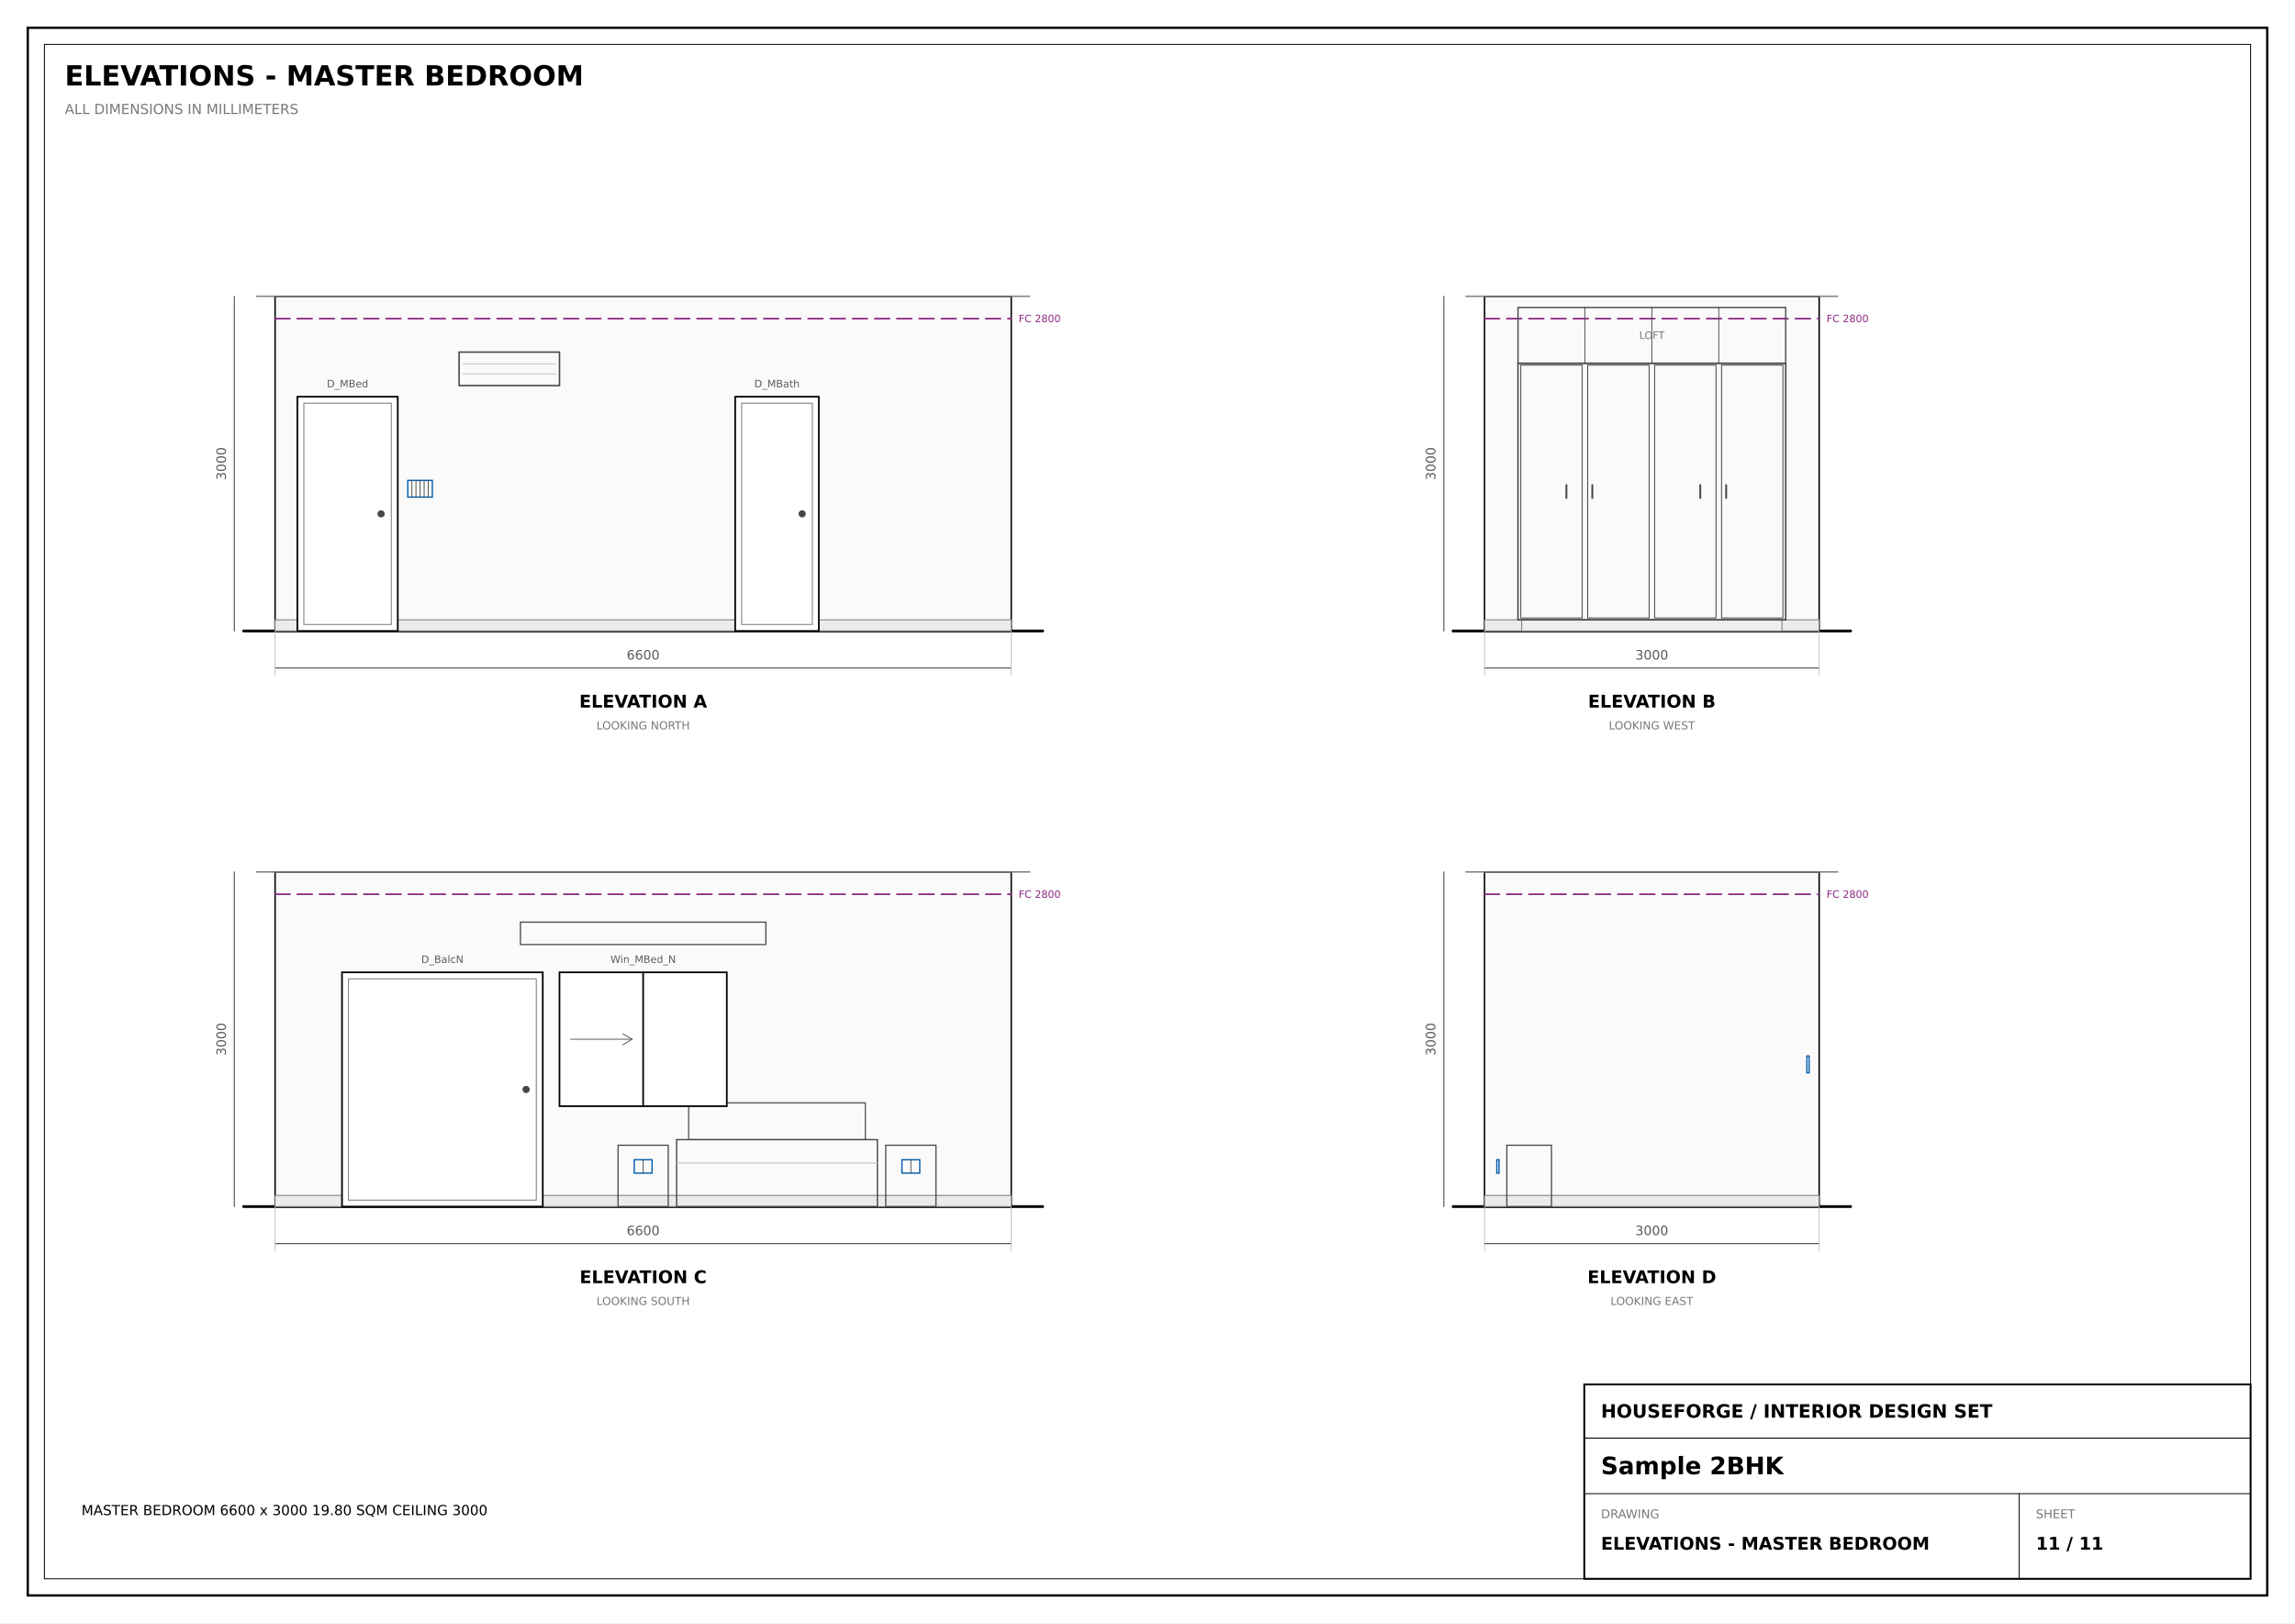
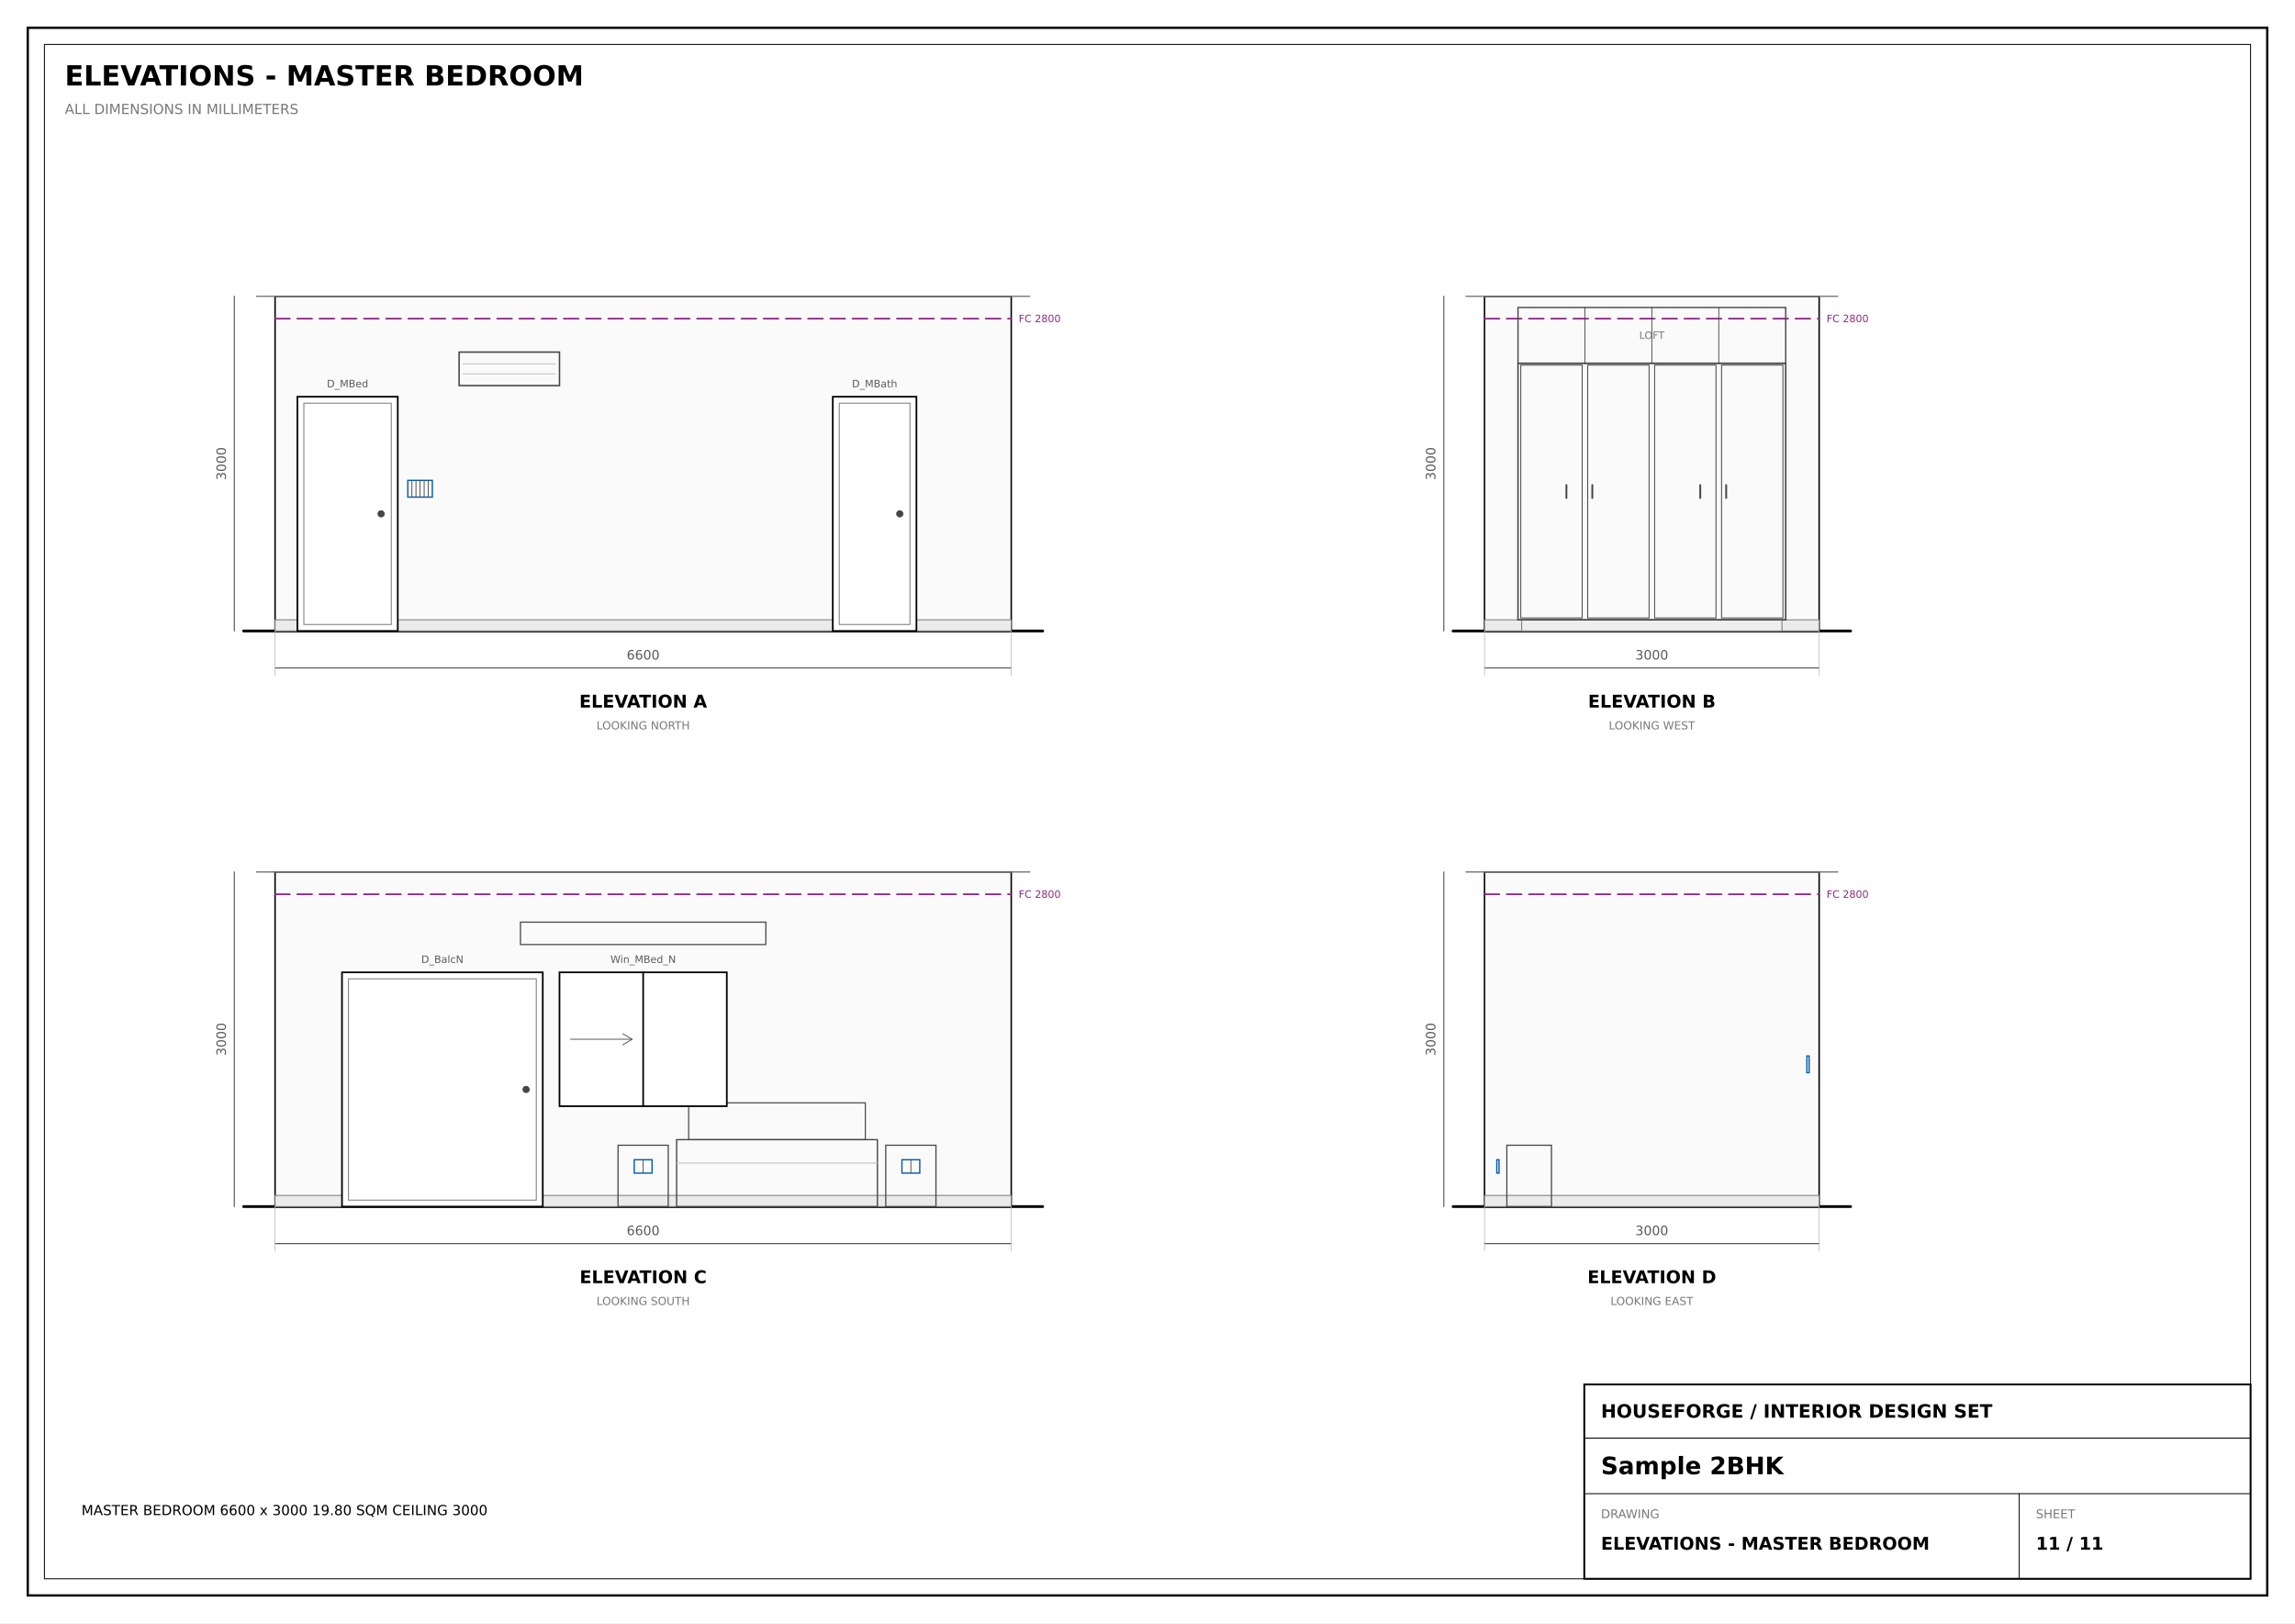
<svg xmlns="http://www.w3.org/2000/svg" width="2480" height="1754" viewBox="0 0 2480 1754">
  <rect width="2480" height="1754" fill="#ffffff" />
  <polygon points="30.00,30.00 2450.00,30.00 2450.00,1724.00 30.00,1724.00" fill="none" stroke="#000000" stroke-width="2.50" />
  <polygon points="48.00,48.00 2432.00,48.00 2432.00,1706.00 48.00,1706.00" fill="none" stroke="#000000" stroke-width="1.00" />
  <polygon points="1712.00,1496.00 2432.00,1496.00 2432.00,1706.00 1712.00,1706.00" fill="#ffffff" stroke="#000000" stroke-width="2.00" />
  <line x1="1712.00" y1="1554.00" x2="2432.00" y2="1554.00" stroke="#000000" stroke-width="1.00" stroke-linecap="round" />
  <line x1="1712.00" y1="1614.00" x2="2432.00" y2="1614.00" stroke="#000000" stroke-width="1.00" stroke-linecap="round" />
  <line x1="2182.00" y1="1614.00" x2="2182.00" y2="1706.00" stroke="#000000" stroke-width="1.00" stroke-linecap="round" />
  <text x="1730.00" y="1525.00" font-family="DejaVu Sans, Arial, sans-serif" font-size="20.00" fill="#000000" text-anchor="start" dominant-baseline="central" font-weight="bold">HOUSEFORGE  /  INTERIOR DESIGN SET</text>
  <text x="1730.00" y="1584.00" font-family="DejaVu Sans, Arial, sans-serif" font-size="26.00" fill="#000000" text-anchor="start" dominant-baseline="central" font-weight="bold">Sample 2BHK</text>
  <text x="1730.00" y="1636.00" font-family="DejaVu Sans, Arial, sans-serif" font-size="13.00" fill="#787878" text-anchor="start" dominant-baseline="central">DRAWING</text>
  <text x="1730.00" y="1668.00" font-family="DejaVu Sans, Arial, sans-serif" font-size="19.00" fill="#000000" text-anchor="start" dominant-baseline="central" font-weight="bold">ELEVATIONS - MASTER BEDROOM</text>
  <text x="2200.00" y="1636.00" font-family="DejaVu Sans, Arial, sans-serif" font-size="13.00" fill="#787878" text-anchor="start" dominant-baseline="central">SHEET</text>
  <text x="2200.00" y="1668.00" font-family="DejaVu Sans, Arial, sans-serif" font-size="19.00" fill="#000000" text-anchor="start" dominant-baseline="central" font-weight="bold">11 / 11</text>
  <text x="70.00" y="82.00" font-family="DejaVu Sans, Arial, sans-serif" font-size="30.00" fill="#000000" text-anchor="start" dominant-baseline="central" font-weight="bold">ELEVATIONS - MASTER BEDROOM</text>
  <text x="70.00" y="118.00" font-family="DejaVu Sans, Arial, sans-serif" font-size="15.00" fill="#787878" text-anchor="start" dominant-baseline="central">ALL DIMENSIONS IN MILLIMETERS</text>
  <polygon points="297.24,320.20 1092.76,320.20 1092.76,681.80 297.24,681.80" fill="#fafafa" stroke="#000000" stroke-width="1.60" />
  <line x1="263.24" y1="681.80" x2="1126.76" y2="681.80" stroke="#000000" stroke-width="3.00" stroke-linecap="round" />
  <line x1="277.24" y1="320.20" x2="1112.76" y2="320.20" stroke="#787878" stroke-width="1.40" stroke-linecap="round" />
  <line x1="297.24" y1="344.31" x2="1092.76" y2="344.31" stroke="#8c2882" stroke-width="1.80" stroke-dasharray="16 8" stroke-linecap="round" />
  <text x="1100.76" y="344.31" font-family="DejaVu Sans, Arial, sans-serif" font-size="11.00" fill="#8c2882" text-anchor="start" dominant-baseline="central">FC 2800</text>
  <polygon points="297.24,669.75 1092.76,669.75 1092.76,681.80 297.24,681.80" fill="#ebebeb" stroke="#787878" stroke-width="1.00" />
  <polygon points="496.12,380.47 604.60,380.47 604.60,416.63 496.12,416.63" fill="none" stroke="#464646" stroke-width="1.60" />
  <line x1="500.12" y1="393.12" x2="600.60" y2="393.12" stroke="#b9b9b9" stroke-width="0.90" stroke-linecap="round" />
  <line x1="500.12" y1="403.97" x2="600.60" y2="403.97" stroke="#b9b9b9" stroke-width="0.90" stroke-linecap="round" />
  <polygon points="440.67,519.08 467.19,519.08 467.19,537.16 440.67,537.16" fill="none" stroke="#005aaa" stroke-width="1.40" />
  <line x1="445.09" y1="519.08" x2="445.09" y2="537.16" stroke="#464646" stroke-width="0.90" stroke-linecap="round" />
  <line x1="449.51" y1="519.08" x2="449.51" y2="537.16" stroke="#464646" stroke-width="0.90" stroke-linecap="round" />
  <line x1="453.93" y1="519.08" x2="453.93" y2="537.16" stroke="#464646" stroke-width="0.90" stroke-linecap="round" />
  <line x1="458.35" y1="519.08" x2="458.35" y2="537.16" stroke="#464646" stroke-width="0.90" stroke-linecap="round" />
  <line x1="462.77" y1="519.08" x2="462.77" y2="537.16" stroke="#464646" stroke-width="0.90" stroke-linecap="round" />
  <polygon points="321.35,428.68 429.83,428.68 429.83,681.80 321.35,681.80" fill="#ffffff" stroke="#000000" stroke-width="1.80" />
  <polygon points="328.35,435.68 422.83,435.68 422.83,674.80 328.35,674.80" fill="none" stroke="#787878" stroke-width="1.00" />
  <circle cx="411.83" cy="555.24" r="3.40" fill="#464646" stroke="#464646" stroke-width="1.00" />
  <text x="375.59" y="414.68" font-family="DejaVu Sans, Arial, sans-serif" font-size="11.00" fill="#5a5a5a" text-anchor="middle" dominant-baseline="central">D_MBed</text>
-   <polygon points="794.44,428.68 884.84,428.68 884.84,681.80 794.44,681.80" fill="#ffffff" stroke="#000000" stroke-width="1.80" />
-   <polygon points="801.44,435.68 877.84,435.68 877.84,674.80 801.44,674.80" fill="none" stroke="#787878" stroke-width="1.00" />
-   <circle cx="866.84" cy="555.24" r="3.40" fill="#464646" stroke="#464646" stroke-width="1.00" />
-   <text x="839.64" y="414.68" font-family="DejaVu Sans, Arial, sans-serif" font-size="11.00" fill="#5a5a5a" text-anchor="middle" dominant-baseline="central">D_MBath</text>
+   <polygon points="899.91,428.68 990.31,428.68 990.31,681.80 899.91,681.80" fill="#ffffff" stroke="#000000" stroke-width="1.80" />
+   <polygon points="906.91,435.68 983.31,435.68 983.31,674.80 906.91,674.80" fill="none" stroke="#787878" stroke-width="1.00" />
+   <circle cx="972.31" cy="555.24" r="3.40" fill="#464646" stroke="#464646" stroke-width="1.00" />
+   <text x="945.11" y="414.68" font-family="DejaVu Sans, Arial, sans-serif" font-size="11.00" fill="#5a5a5a" text-anchor="middle" dominant-baseline="central">D_MBath</text>
  <line x1="297.24" y1="721.80" x2="1092.76" y2="721.80" stroke="#5a5a5a" stroke-width="1.20" stroke-linecap="round" />
  <line x1="297.24" y1="681.80" x2="297.24" y2="729.80" stroke="#b9b9b9" stroke-width="0.80" stroke-linecap="round" />
  <line x1="1092.76" y1="681.80" x2="1092.76" y2="729.80" stroke="#b9b9b9" stroke-width="0.80" stroke-linecap="round" />
  <text x="695.00" y="707.80" font-family="DejaVu Sans, Arial, sans-serif" font-size="14.00" fill="#5a5a5a" text-anchor="middle" dominant-baseline="central">6600</text>
  <line x1="253.24" y1="320.20" x2="253.24" y2="681.80" stroke="#5a5a5a" stroke-width="1.20" stroke-linecap="round" />
  <text x="239.24" y="501.00" font-family="DejaVu Sans, Arial, sans-serif" font-size="14.00" fill="#5a5a5a" text-anchor="middle" dominant-baseline="central" transform="rotate(-90.00 239.24 501.00)">3000</text>
  <text x="695.00" y="758.00" font-family="DejaVu Sans, Arial, sans-serif" font-size="19.00" fill="#000000" text-anchor="middle" dominant-baseline="central" font-weight="bold">ELEVATION A</text>
  <text x="695.00" y="784.00" font-family="DejaVu Sans, Arial, sans-serif" font-size="12.00" fill="#787878" text-anchor="middle" dominant-baseline="central">LOOKING NORTH</text>
  <polygon points="1604.20,320.20 1965.80,320.20 1965.80,681.80 1604.20,681.80" fill="#fafafa" stroke="#000000" stroke-width="1.60" />
  <line x1="1570.20" y1="681.80" x2="1999.80" y2="681.80" stroke="#000000" stroke-width="3.00" stroke-linecap="round" />
  <line x1="1584.20" y1="320.20" x2="1985.80" y2="320.20" stroke="#787878" stroke-width="1.40" stroke-linecap="round" />
  <line x1="1604.20" y1="344.31" x2="1965.80" y2="344.31" stroke="#8c2882" stroke-width="1.80" stroke-dasharray="16 8" stroke-linecap="round" />
  <text x="1973.80" y="344.31" font-family="DejaVu Sans, Arial, sans-serif" font-size="11.00" fill="#8c2882" text-anchor="start" dominant-baseline="central">FC 2800</text>
  <polygon points="1604.20,669.75 1965.80,669.75 1965.80,681.80 1604.20,681.80" fill="#ebebeb" stroke="#787878" stroke-width="1.00" />
  <polygon points="1644.36,669.75 1925.64,669.75 1925.64,681.80 1644.36,681.80" fill="#eeeeee" stroke="#787878" stroke-width="1.00" />
  <polygon points="1640.36,392.52 1929.64,392.52 1929.64,669.75 1640.36,669.75" fill="none" stroke="#464646" stroke-width="1.60" />
  <polygon points="1643.36,394.52 1709.68,394.52 1709.68,667.75 1643.36,667.75" fill="none" stroke="#464646" stroke-width="1.00" />
  <line x1="1692.68" y1="524.13" x2="1692.68" y2="538.13" stroke="#464646" stroke-width="2.00" stroke-linecap="round" />
  <polygon points="1715.68,394.52 1782.00,394.52 1782.00,667.75 1715.68,667.75" fill="none" stroke="#464646" stroke-width="1.00" />
  <line x1="1720.68" y1="524.13" x2="1720.68" y2="538.13" stroke="#464646" stroke-width="2.00" stroke-linecap="round" />
  <polygon points="1788.00,394.52 1854.32,394.52 1854.32,667.75 1788.00,667.75" fill="none" stroke="#464646" stroke-width="1.00" />
  <line x1="1837.32" y1="524.13" x2="1837.32" y2="538.13" stroke="#464646" stroke-width="2.00" stroke-linecap="round" />
  <polygon points="1860.32,394.52 1926.64,394.52 1926.64,667.75 1860.32,667.75" fill="none" stroke="#464646" stroke-width="1.00" />
  <line x1="1865.32" y1="524.13" x2="1865.32" y2="538.13" stroke="#464646" stroke-width="2.00" stroke-linecap="round" />
  <polygon points="1640.36,332.25 1929.64,332.25 1929.64,392.52 1640.36,392.52" fill="none" stroke="#464646" stroke-width="1.40" />
  <line x1="1712.68" y1="332.25" x2="1712.68" y2="392.52" stroke="#464646" stroke-width="0.90" stroke-linecap="round" />
  <line x1="1785.00" y1="332.25" x2="1785.00" y2="392.52" stroke="#464646" stroke-width="0.90" stroke-linecap="round" />
  <line x1="1857.32" y1="332.25" x2="1857.32" y2="392.52" stroke="#464646" stroke-width="0.90" stroke-linecap="round" />
  <text x="1785.00" y="362.39" font-family="DejaVu Sans, Arial, sans-serif" font-size="11.00" fill="#787878" text-anchor="middle" dominant-baseline="central">LOFT</text>
  <line x1="1604.20" y1="721.80" x2="1965.80" y2="721.80" stroke="#5a5a5a" stroke-width="1.20" stroke-linecap="round" />
  <line x1="1604.20" y1="681.80" x2="1604.20" y2="729.80" stroke="#b9b9b9" stroke-width="0.80" stroke-linecap="round" />
  <line x1="1965.80" y1="681.80" x2="1965.80" y2="729.80" stroke="#b9b9b9" stroke-width="0.80" stroke-linecap="round" />
  <text x="1785.00" y="707.80" font-family="DejaVu Sans, Arial, sans-serif" font-size="14.00" fill="#5a5a5a" text-anchor="middle" dominant-baseline="central">3000</text>
  <line x1="1560.20" y1="320.20" x2="1560.20" y2="681.80" stroke="#5a5a5a" stroke-width="1.20" stroke-linecap="round" />
  <text x="1546.20" y="501.00" font-family="DejaVu Sans, Arial, sans-serif" font-size="14.00" fill="#5a5a5a" text-anchor="middle" dominant-baseline="central" transform="rotate(-90.00 1546.20 501.00)">3000</text>
  <text x="1785.00" y="758.00" font-family="DejaVu Sans, Arial, sans-serif" font-size="19.00" fill="#000000" text-anchor="middle" dominant-baseline="central" font-weight="bold">ELEVATION B</text>
  <text x="1785.00" y="784.00" font-family="DejaVu Sans, Arial, sans-serif" font-size="12.00" fill="#787878" text-anchor="middle" dominant-baseline="central">LOOKING WEST</text>
  <polygon points="297.24,942.20 1092.76,942.20 1092.76,1303.80 297.24,1303.80" fill="#fafafa" stroke="#000000" stroke-width="1.60" />
  <line x1="263.24" y1="1303.80" x2="1126.76" y2="1303.80" stroke="#000000" stroke-width="3.00" stroke-linecap="round" />
  <line x1="277.24" y1="942.20" x2="1112.76" y2="942.20" stroke="#787878" stroke-width="1.40" stroke-linecap="round" />
  <line x1="297.24" y1="966.31" x2="1092.76" y2="966.31" stroke="#8c2882" stroke-width="1.80" stroke-dasharray="16 8" stroke-linecap="round" />
  <text x="1100.76" y="966.31" font-family="DejaVu Sans, Arial, sans-serif" font-size="11.00" fill="#8c2882" text-anchor="start" dominant-baseline="central">FC 2800</text>
  <polygon points="297.24,1291.75 1092.76,1291.75 1092.76,1303.80 297.24,1303.80" fill="#ebebeb" stroke="#787878" stroke-width="1.00" />
  <polygon points="731.16,1231.48 948.12,1231.48 948.12,1303.80 731.16,1303.80" fill="none" stroke="#464646" stroke-width="1.40" />
  <polygon points="744.18,1191.70 935.10,1191.70 935.10,1231.48 744.18,1231.48" fill="none" stroke="#464646" stroke-width="1.20" />
  <line x1="731.16" y1="1256.79" x2="948.12" y2="1256.79" stroke="#b9b9b9" stroke-width="1.00" stroke-linecap="round" />
  <polygon points="957.16,1237.51 1011.40,1237.51 1011.40,1303.80 957.16,1303.80" fill="none" stroke="#464646" stroke-width="1.30" />
  <polygon points="667.88,1237.51 722.12,1237.51 722.12,1303.80 667.88,1303.80" fill="none" stroke="#464646" stroke-width="1.30" />
  <polygon points="562.41,996.44 827.59,996.44 827.59,1020.55 562.41,1020.55" fill="none" stroke="#464646" stroke-width="1.30" />
  <line x1="562.41" y1="1020.55" x2="827.59" y2="1020.55" stroke="#787878" stroke-width="1.00" stroke-linecap="round" />
  <polygon points="974.64,1253.18 993.92,1253.18 993.92,1267.64 974.64,1267.64" fill="none" stroke="#005aaa" stroke-width="1.40" />
  <line x1="984.28" y1="1253.18" x2="984.28" y2="1267.64" stroke="#464646" stroke-width="0.90" stroke-linecap="round" />
  <polygon points="685.36,1253.18 704.64,1253.18 704.64,1267.64 685.36,1267.64" fill="none" stroke="#005aaa" stroke-width="1.40" />
  <line x1="695.00" y1="1253.18" x2="695.00" y2="1267.64" stroke="#464646" stroke-width="0.90" stroke-linecap="round" />
  <polygon points="604.60,1050.68 785.40,1050.68 785.40,1195.32 604.60,1195.32" fill="#ffffff" stroke="#000000" stroke-width="1.80" />
  <line x1="695.00" y1="1050.68" x2="695.00" y2="1195.32" stroke="#000000" stroke-width="1.80" stroke-linecap="round" />
  <line x1="616.60" y1="1123.00" x2="683.00" y2="1123.00" stroke="#5a5a5a" stroke-width="1.00" stroke-linecap="round" />
  <line x1="683.00" y1="1123.00" x2="673.00" y2="1117.00" stroke="#5a5a5a" stroke-width="1.00" stroke-linecap="round" />
  <line x1="683.00" y1="1123.00" x2="673.00" y2="1129.00" stroke="#5a5a5a" stroke-width="1.00" stroke-linecap="round" />
  <text x="695.00" y="1036.68" font-family="DejaVu Sans, Arial, sans-serif" font-size="11.00" fill="#5a5a5a" text-anchor="middle" dominant-baseline="central">Win_MBed_N</text>
  <polygon points="369.56,1050.68 586.52,1050.68 586.52,1303.80 369.56,1303.80" fill="#ffffff" stroke="#000000" stroke-width="1.80" />
  <polygon points="376.56,1057.68 579.52,1057.68 579.52,1296.80 376.56,1296.80" fill="none" stroke="#787878" stroke-width="1.00" />
  <circle cx="568.52" cy="1177.24" r="3.40" fill="#464646" stroke="#464646" stroke-width="1.00" />
  <text x="478.04" y="1036.68" font-family="DejaVu Sans, Arial, sans-serif" font-size="11.00" fill="#5a5a5a" text-anchor="middle" dominant-baseline="central">D_BalcN</text>
  <line x1="297.24" y1="1343.80" x2="1092.76" y2="1343.80" stroke="#5a5a5a" stroke-width="1.20" stroke-linecap="round" />
  <line x1="297.24" y1="1303.80" x2="297.24" y2="1351.80" stroke="#b9b9b9" stroke-width="0.80" stroke-linecap="round" />
  <line x1="1092.76" y1="1303.80" x2="1092.76" y2="1351.80" stroke="#b9b9b9" stroke-width="0.80" stroke-linecap="round" />
  <text x="695.00" y="1329.80" font-family="DejaVu Sans, Arial, sans-serif" font-size="14.00" fill="#5a5a5a" text-anchor="middle" dominant-baseline="central">6600</text>
  <line x1="253.24" y1="942.20" x2="253.24" y2="1303.80" stroke="#5a5a5a" stroke-width="1.20" stroke-linecap="round" />
  <text x="239.24" y="1123.00" font-family="DejaVu Sans, Arial, sans-serif" font-size="14.00" fill="#5a5a5a" text-anchor="middle" dominant-baseline="central" transform="rotate(-90.00 239.24 1123.00)">3000</text>
  <text x="695.00" y="1380.00" font-family="DejaVu Sans, Arial, sans-serif" font-size="19.00" fill="#000000" text-anchor="middle" dominant-baseline="central" font-weight="bold">ELEVATION C</text>
  <text x="695.00" y="1406.00" font-family="DejaVu Sans, Arial, sans-serif" font-size="12.00" fill="#787878" text-anchor="middle" dominant-baseline="central">LOOKING SOUTH</text>
  <polygon points="1604.20,942.20 1965.80,942.20 1965.80,1303.80 1604.20,1303.80" fill="#fafafa" stroke="#000000" stroke-width="1.60" />
  <line x1="1570.20" y1="1303.80" x2="1999.80" y2="1303.80" stroke="#000000" stroke-width="3.00" stroke-linecap="round" />
  <line x1="1584.20" y1="942.20" x2="1985.80" y2="942.20" stroke="#787878" stroke-width="1.40" stroke-linecap="round" />
  <line x1="1604.20" y1="966.31" x2="1965.80" y2="966.31" stroke="#8c2882" stroke-width="1.80" stroke-dasharray="16 8" stroke-linecap="round" />
  <text x="1973.80" y="966.31" font-family="DejaVu Sans, Arial, sans-serif" font-size="11.00" fill="#8c2882" text-anchor="start" dominant-baseline="central">FC 2800</text>
  <polygon points="1604.20,1291.75 1965.80,1291.75 1965.80,1303.80 1604.20,1303.80" fill="#ebebeb" stroke="#787878" stroke-width="1.00" />
  <polygon points="1952.54,1141.08 1954.95,1141.08 1954.95,1159.16 1952.54,1159.16" fill="none" stroke="#005aaa" stroke-width="1.40" />
  <polygon points="1628.31,1237.51 1676.52,1237.51 1676.52,1303.80 1628.31,1303.80" fill="none" stroke="#464646" stroke-width="1.30" />
  <polygon points="1617.46,1253.18 1619.87,1253.18 1619.87,1267.64 1617.46,1267.64" fill="none" stroke="#005aaa" stroke-width="1.40" />
  <line x1="1604.20" y1="1343.80" x2="1965.80" y2="1343.80" stroke="#5a5a5a" stroke-width="1.20" stroke-linecap="round" />
  <line x1="1604.20" y1="1303.80" x2="1604.20" y2="1351.80" stroke="#b9b9b9" stroke-width="0.80" stroke-linecap="round" />
  <line x1="1965.80" y1="1303.80" x2="1965.80" y2="1351.80" stroke="#b9b9b9" stroke-width="0.80" stroke-linecap="round" />
  <text x="1785.00" y="1329.80" font-family="DejaVu Sans, Arial, sans-serif" font-size="14.00" fill="#5a5a5a" text-anchor="middle" dominant-baseline="central">3000</text>
  <line x1="1560.20" y1="942.20" x2="1560.20" y2="1303.80" stroke="#5a5a5a" stroke-width="1.20" stroke-linecap="round" />
  <text x="1546.20" y="1123.00" font-family="DejaVu Sans, Arial, sans-serif" font-size="14.00" fill="#5a5a5a" text-anchor="middle" dominant-baseline="central" transform="rotate(-90.00 1546.20 1123.00)">3000</text>
  <text x="1785.00" y="1380.00" font-family="DejaVu Sans, Arial, sans-serif" font-size="19.00" fill="#000000" text-anchor="middle" dominant-baseline="central" font-weight="bold">ELEVATION D</text>
  <text x="1785.00" y="1406.00" font-family="DejaVu Sans, Arial, sans-serif" font-size="12.00" fill="#787878" text-anchor="middle" dominant-baseline="central">LOOKING EAST</text>
  <text x="88.00" y="1632.00" font-family="DejaVu Sans, Arial, sans-serif" font-size="15.00" fill="#000000" text-anchor="start" dominant-baseline="central">MASTER BEDROOM   6600 x 3000   19.80 SQM   CEILING 3000</text>
</svg>
